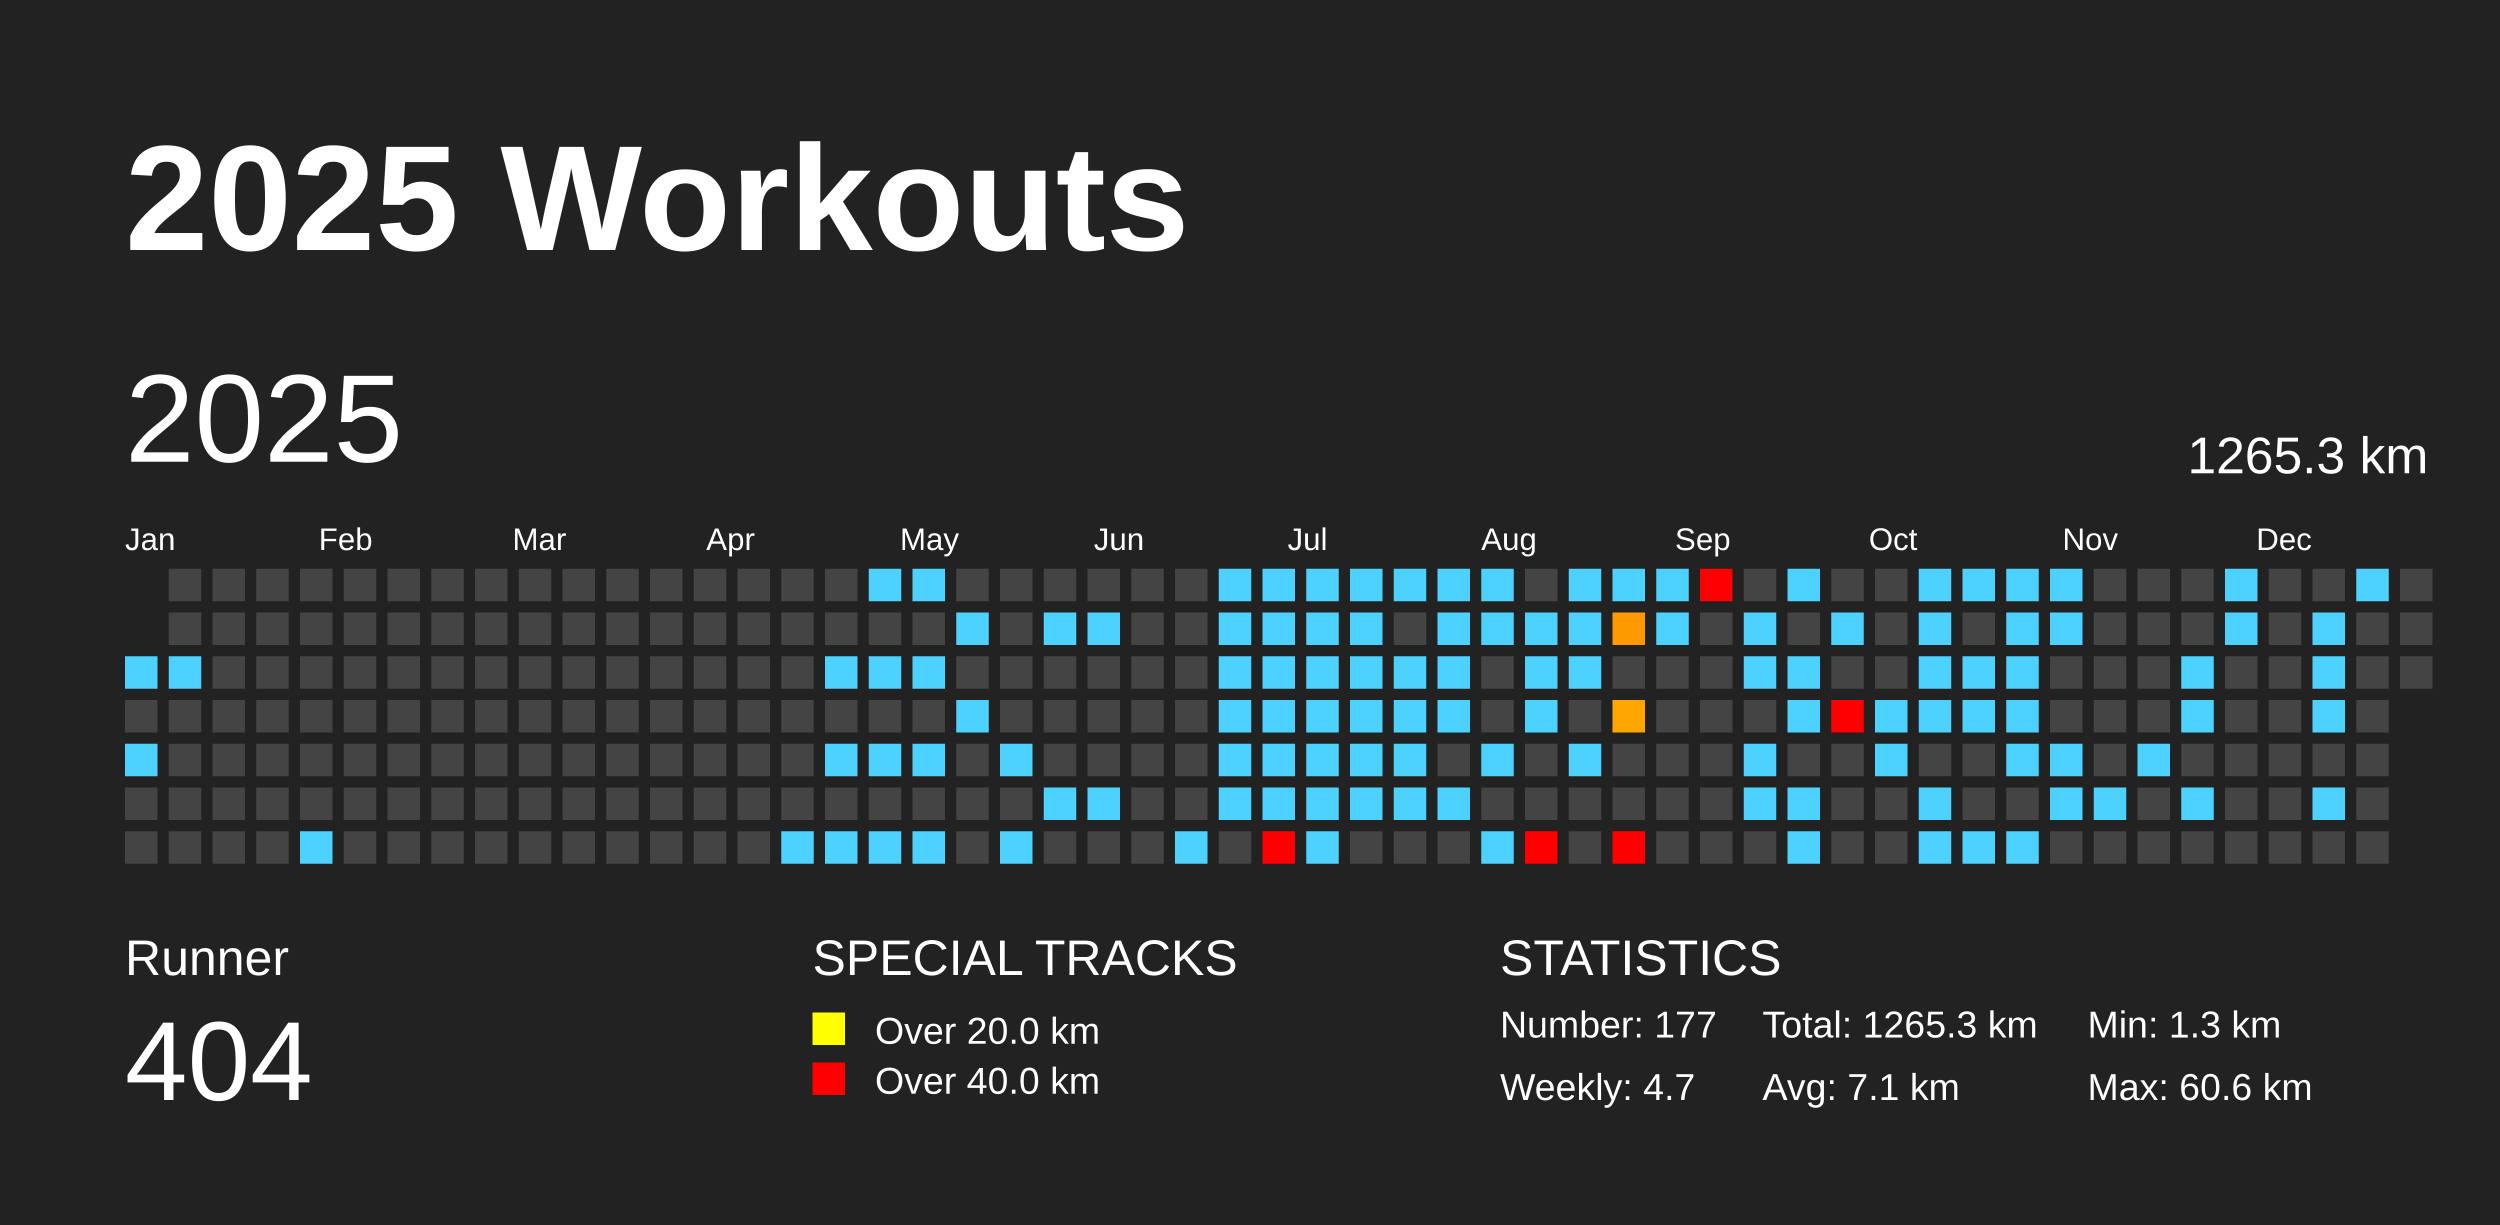
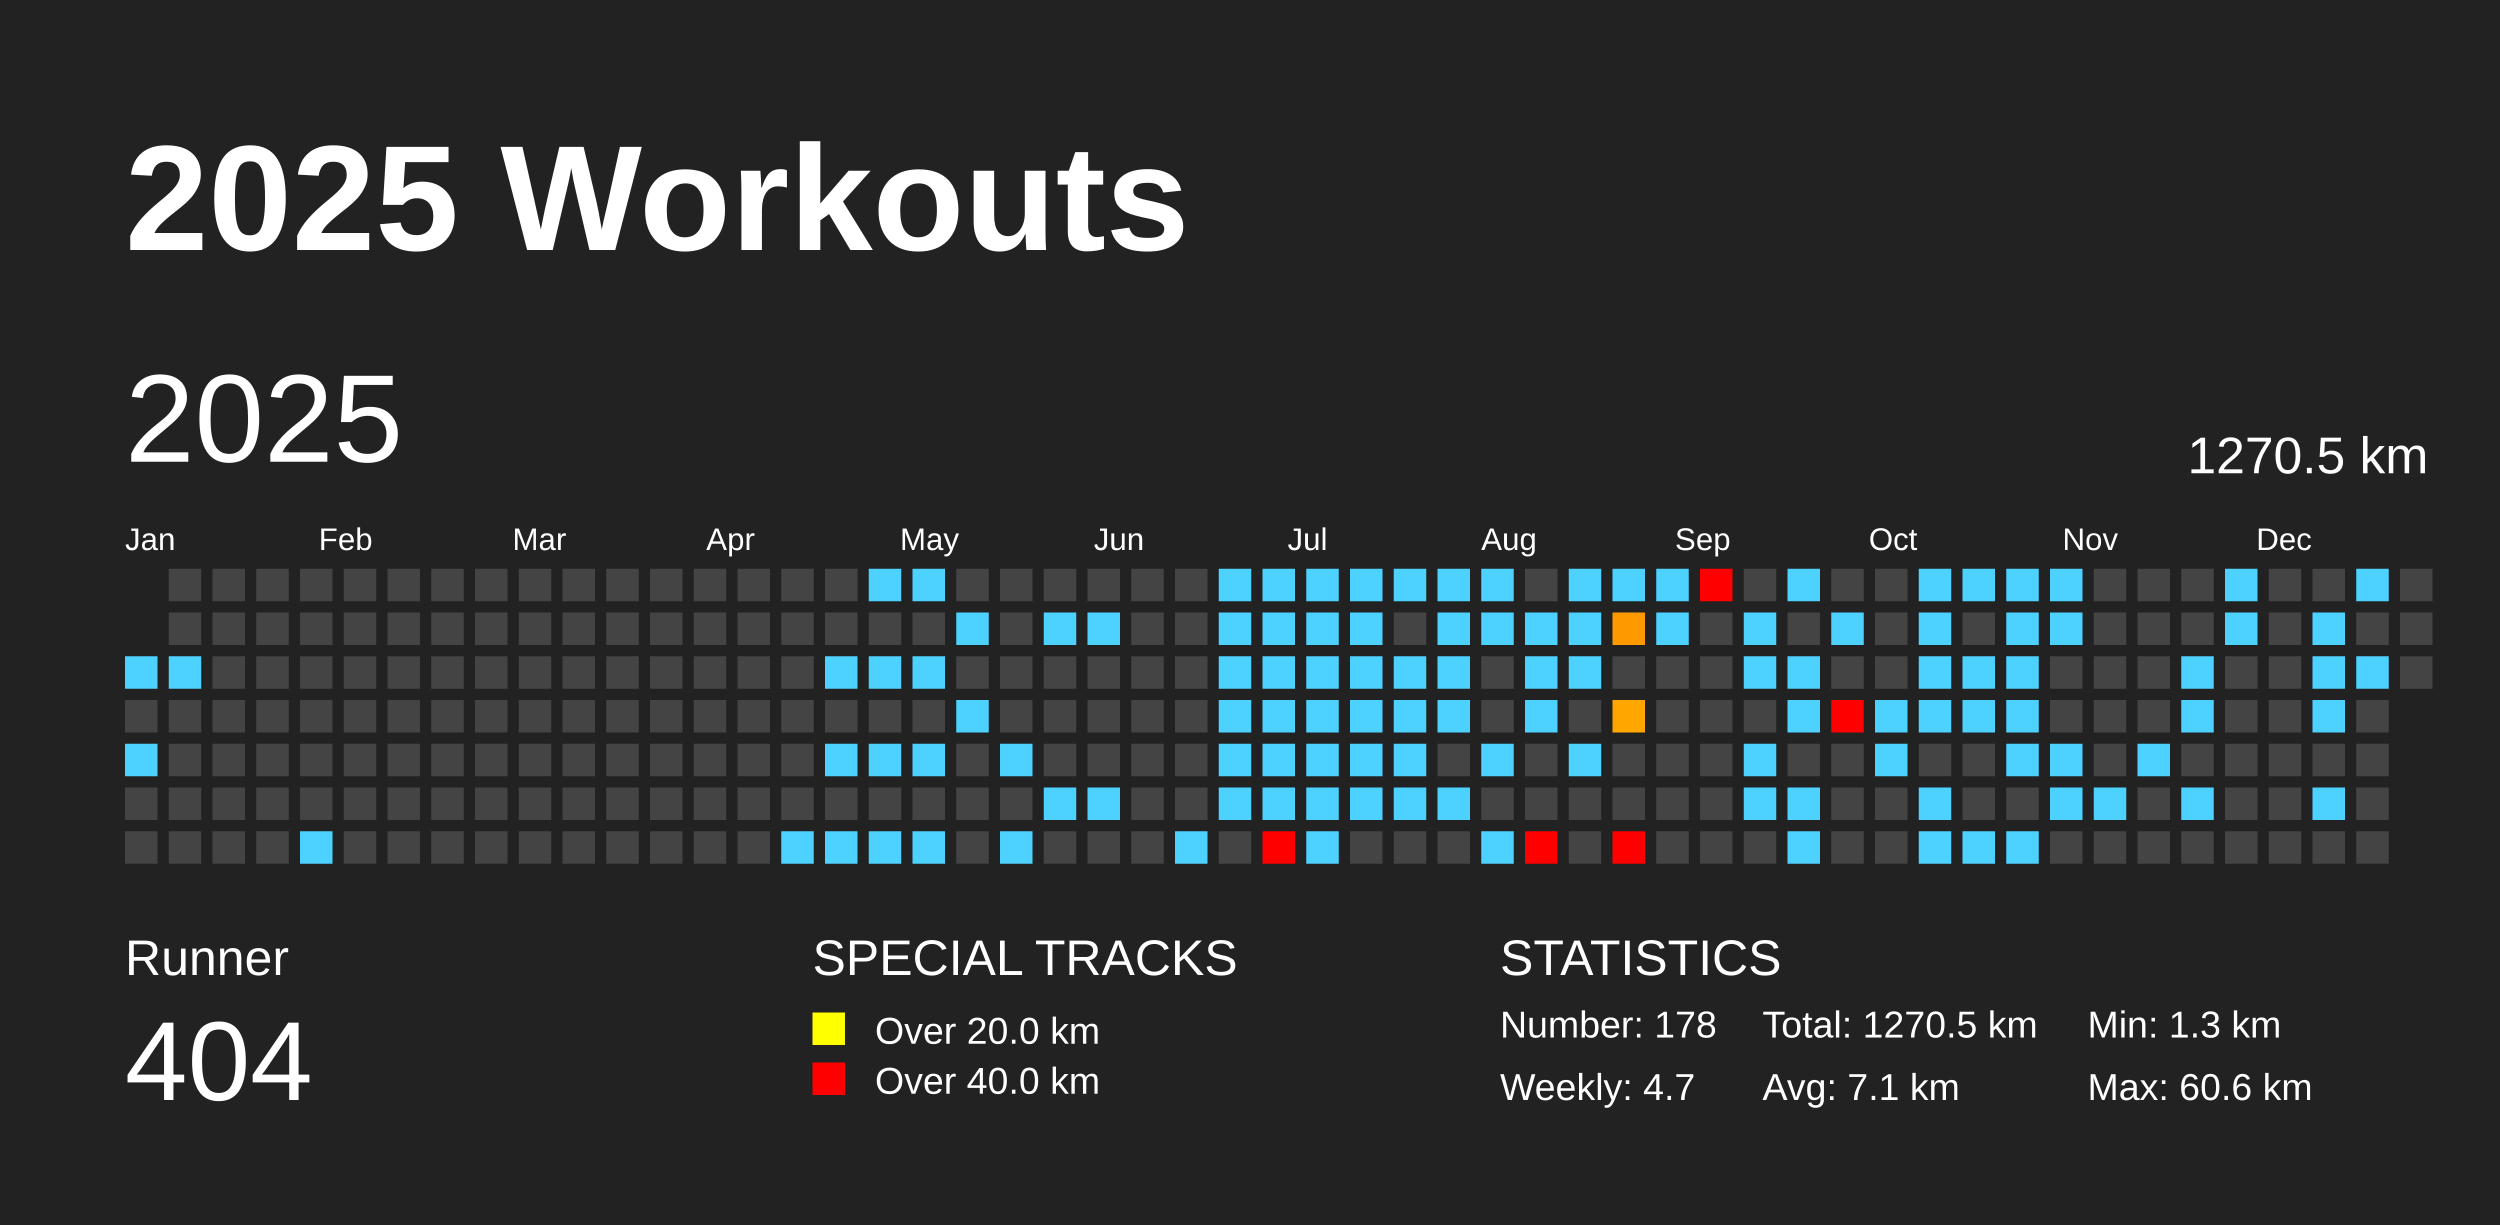
<svg xmlns="http://www.w3.org/2000/svg" baseProfile="full" height="98mm" version="1.1" viewBox="0,0,200,98" width="200mm">
  <defs />
  <rect fill="#222222" height="98" width="200" x="0" y="0" />
  <text fill="#FFFFFF" style="font-size:12px; font-family:Arial; font-weight:bold;" x="10" y="20">2025 Workouts</text>
  <text fill="#FFFFFF" style="font-size:4px; font-family:Arial" x="10" y="78">Runner</text>
  <text fill="#FFFFFF" style="font-size:9px; font-family:Arial" x="10" y="88">404</text>
  <text fill="#FFFFFF" style="font-size:4px; font-family:Arial" x="65" y="78">SPECIAL TRACKS</text>
  <rect fill="yellow" height="2.6" width="2.6" x="65" y="81" />
  <text fill="#FFFFFF" style="font-size:3px; font-family:Arial" x="70" y="83.5">Over 20.0 km</text>
  <rect fill="red" height="2.6" width="2.6" x="65" y="85" />
  <text fill="#FFFFFF" style="font-size:3px; font-family:Arial" x="70" y="87.5">Over 40.0 km</text>
  <text fill="#FFFFFF" style="font-size:4px; font-family:Arial" x="120" y="78">STATISTICS</text>
-   <text fill="#FFFFFF" style="font-size:3px; font-family:Arial" x="120" y="83">Number: 177</text>
+   <text fill="#FFFFFF" style="font-size:3px; font-family:Arial" x="120" y="83">Number: 178</text>
  <text fill="#FFFFFF" style="font-size:3px; font-family:Arial" x="120" y="88">Weekly: 4.7</text>
-   <text fill="#FFFFFF" style="font-size:3px; font-family:Arial" x="141" y="83">Total: 1265.3 km</text>
+   <text fill="#FFFFFF" style="font-size:3px; font-family:Arial" x="141" y="83">Total: 1270.5 km</text>
  <text fill="#FFFFFF" style="font-size:3px; font-family:Arial" x="141" y="88">Avg: 7.1 km</text>
  <text fill="#FFFFFF" style="font-size:3px; font-family:Arial" x="167" y="83">Min: 1.3 km</text>
  <text fill="#FFFFFF" style="font-size:3px; font-family:Arial" x="167" y="88">Max: 60.6 km</text>
  <text dominant-baseline="hanging" fill="#FFFFFF" style="font-size:10.0px; font-family:Arial;" x="10" y="30">2025</text>
-   <text dominant-baseline="hanging" fill="#FFFFFF" style="font-size:4.125px; font-family:Arial;" x="175" y="35">1265.3 km</text>
+   <text dominant-baseline="hanging" fill="#FFFFFF" style="font-size:4.125px; font-family:Arial;" x="175" y="35">1270.5 km</text>
  <text fill="#FFFFFF" style="font-size:2.5px; font-family:Arial" x="10.0" y="44">Jan</text>
  <text fill="#FFFFFF" style="font-size:2.5px; font-family:Arial" x="25.5" y="44">Feb</text>
  <text fill="#FFFFFF" style="font-size:2.5px; font-family:Arial" x="41.0" y="44">Mar</text>
  <text fill="#FFFFFF" style="font-size:2.5px; font-family:Arial" x="56.5" y="44">Apr</text>
  <text fill="#FFFFFF" style="font-size:2.5px; font-family:Arial" x="72.0" y="44">May</text>
  <text fill="#FFFFFF" style="font-size:2.5px; font-family:Arial" x="87.5" y="44">Jun</text>
  <text fill="#FFFFFF" style="font-size:2.5px; font-family:Arial" x="103.0" y="44">Jul</text>
  <text fill="#FFFFFF" style="font-size:2.5px; font-family:Arial" x="118.5" y="44">Aug</text>
  <text fill="#FFFFFF" style="font-size:2.5px; font-family:Arial" x="134.0" y="44">Sep</text>
  <text fill="#FFFFFF" style="font-size:2.5px; font-family:Arial" x="149.5" y="44">Oct</text>
  <text fill="#FFFFFF" style="font-size:2.5px; font-family:Arial" x="165.0" y="44">Nov</text>
  <text fill="#FFFFFF" style="font-size:2.5px; font-family:Arial" x="180.5" y="44">Dec</text>
  <rect fill="#4dd2ff" height="2.6" width="2.6" x="10.0" y="52.5" />
  <rect fill="#444444" height="2.6" width="2.6" x="10.0" y="56.0" />
  <rect fill="#4dd2ff" height="2.6" width="2.6" x="10.0" y="59.5" />
  <rect fill="#444444" height="2.6" width="2.6" x="10.0" y="63.0" />
  <rect fill="#444444" height="2.6" width="2.6" x="10.0" y="66.5" />
  <rect fill="#444444" height="2.6" width="2.6" x="13.5" y="45.5" />
  <rect fill="#444444" height="2.6" width="2.6" x="13.5" y="49.0" />
  <rect fill="#4dd2ff" height="2.6" width="2.6" x="13.5" y="52.5" />
  <rect fill="#444444" height="2.6" width="2.6" x="13.5" y="56.0" />
  <rect fill="#444444" height="2.6" width="2.6" x="13.5" y="59.5" />
  <rect fill="#444444" height="2.6" width="2.6" x="13.5" y="63.0" />
  <rect fill="#444444" height="2.6" width="2.6" x="13.5" y="66.5" />
  <rect fill="#444444" height="2.6" width="2.6" x="17.0" y="45.5" />
  <rect fill="#444444" height="2.6" width="2.6" x="17.0" y="49.0" />
  <rect fill="#444444" height="2.6" width="2.6" x="17.0" y="52.5" />
  <rect fill="#444444" height="2.6" width="2.6" x="17.0" y="56.0" />
  <rect fill="#444444" height="2.6" width="2.6" x="17.0" y="59.5" />
  <rect fill="#444444" height="2.6" width="2.6" x="17.0" y="63.0" />
  <rect fill="#444444" height="2.6" width="2.6" x="17.0" y="66.5" />
  <rect fill="#444444" height="2.6" width="2.6" x="20.5" y="45.5" />
  <rect fill="#444444" height="2.6" width="2.6" x="20.5" y="49.0" />
  <rect fill="#444444" height="2.6" width="2.6" x="20.5" y="52.5" />
  <rect fill="#444444" height="2.6" width="2.6" x="20.5" y="56.0" />
  <rect fill="#444444" height="2.6" width="2.6" x="20.5" y="59.5" />
  <rect fill="#444444" height="2.6" width="2.6" x="20.5" y="63.0" />
  <rect fill="#444444" height="2.6" width="2.6" x="20.5" y="66.5" />
  <rect fill="#444444" height="2.6" width="2.6" x="24.0" y="45.5" />
  <rect fill="#444444" height="2.6" width="2.6" x="24.0" y="49.0" />
  <rect fill="#444444" height="2.6" width="2.6" x="24.0" y="52.5" />
  <rect fill="#444444" height="2.6" width="2.6" x="24.0" y="56.0" />
  <rect fill="#444444" height="2.6" width="2.6" x="24.0" y="59.5" />
  <rect fill="#444444" height="2.6" width="2.6" x="24.0" y="63.0" />
  <rect fill="#4dd2ff" height="2.6" width="2.6" x="24.0" y="66.5" />
  <rect fill="#444444" height="2.6" width="2.6" x="27.5" y="45.5" />
  <rect fill="#444444" height="2.6" width="2.6" x="27.5" y="49.0" />
  <rect fill="#444444" height="2.6" width="2.6" x="27.5" y="52.5" />
  <rect fill="#444444" height="2.6" width="2.6" x="27.5" y="56.0" />
  <rect fill="#444444" height="2.6" width="2.6" x="27.5" y="59.5" />
  <rect fill="#444444" height="2.6" width="2.6" x="27.5" y="63.0" />
  <rect fill="#444444" height="2.6" width="2.6" x="27.5" y="66.5" />
  <rect fill="#444444" height="2.6" width="2.6" x="31.0" y="45.5" />
  <rect fill="#444444" height="2.6" width="2.6" x="31.0" y="49.0" />
  <rect fill="#444444" height="2.6" width="2.6" x="31.0" y="52.5" />
  <rect fill="#444444" height="2.6" width="2.6" x="31.0" y="56.0" />
  <rect fill="#444444" height="2.6" width="2.6" x="31.0" y="59.5" />
  <rect fill="#444444" height="2.6" width="2.6" x="31.0" y="63.0" />
  <rect fill="#444444" height="2.6" width="2.6" x="31.0" y="66.5" />
  <rect fill="#444444" height="2.6" width="2.6" x="34.5" y="45.5" />
  <rect fill="#444444" height="2.6" width="2.6" x="34.5" y="49.0" />
  <rect fill="#444444" height="2.6" width="2.6" x="34.5" y="52.5" />
  <rect fill="#444444" height="2.6" width="2.6" x="34.5" y="56.0" />
  <rect fill="#444444" height="2.6" width="2.6" x="34.5" y="59.5" />
  <rect fill="#444444" height="2.6" width="2.6" x="34.5" y="63.0" />
  <rect fill="#444444" height="2.6" width="2.6" x="34.5" y="66.5" />
  <rect fill="#444444" height="2.6" width="2.6" x="38.0" y="45.5" />
  <rect fill="#444444" height="2.6" width="2.6" x="38.0" y="49.0" />
  <rect fill="#444444" height="2.6" width="2.6" x="38.0" y="52.5" />
  <rect fill="#444444" height="2.6" width="2.6" x="38.0" y="56.0" />
  <rect fill="#444444" height="2.6" width="2.6" x="38.0" y="59.5" />
  <rect fill="#444444" height="2.6" width="2.6" x="38.0" y="63.0" />
  <rect fill="#444444" height="2.6" width="2.6" x="38.0" y="66.5" />
  <rect fill="#444444" height="2.6" width="2.6" x="41.5" y="45.5" />
  <rect fill="#444444" height="2.6" width="2.6" x="41.5" y="49.0" />
  <rect fill="#444444" height="2.6" width="2.6" x="41.5" y="52.5" />
  <rect fill="#444444" height="2.6" width="2.6" x="41.5" y="56.0" />
  <rect fill="#444444" height="2.6" width="2.6" x="41.5" y="59.5" />
  <rect fill="#444444" height="2.6" width="2.6" x="41.5" y="63.0" />
  <rect fill="#444444" height="2.6" width="2.6" x="41.5" y="66.5" />
  <rect fill="#444444" height="2.6" width="2.6" x="45.0" y="45.5" />
  <rect fill="#444444" height="2.6" width="2.6" x="45.0" y="49.0" />
  <rect fill="#444444" height="2.6" width="2.6" x="45.0" y="52.5" />
  <rect fill="#444444" height="2.6" width="2.6" x="45.0" y="56.0" />
  <rect fill="#444444" height="2.6" width="2.6" x="45.0" y="59.5" />
  <rect fill="#444444" height="2.6" width="2.6" x="45.0" y="63.0" />
  <rect fill="#444444" height="2.6" width="2.6" x="45.0" y="66.5" />
  <rect fill="#444444" height="2.6" width="2.6" x="48.5" y="45.5" />
  <rect fill="#444444" height="2.6" width="2.6" x="48.5" y="49.0" />
  <rect fill="#444444" height="2.6" width="2.6" x="48.5" y="52.5" />
  <rect fill="#444444" height="2.6" width="2.6" x="48.5" y="56.0" />
  <rect fill="#444444" height="2.6" width="2.6" x="48.5" y="59.5" />
  <rect fill="#444444" height="2.6" width="2.6" x="48.5" y="63.0" />
  <rect fill="#444444" height="2.6" width="2.6" x="48.5" y="66.5" />
  <rect fill="#444444" height="2.6" width="2.6" x="52.0" y="45.5" />
  <rect fill="#444444" height="2.6" width="2.6" x="52.0" y="49.0" />
  <rect fill="#444444" height="2.6" width="2.6" x="52.0" y="52.5" />
  <rect fill="#444444" height="2.6" width="2.6" x="52.0" y="56.0" />
  <rect fill="#444444" height="2.6" width="2.6" x="52.0" y="59.5" />
  <rect fill="#444444" height="2.6" width="2.6" x="52.0" y="63.0" />
  <rect fill="#444444" height="2.6" width="2.6" x="52.0" y="66.5" />
  <rect fill="#444444" height="2.6" width="2.6" x="55.5" y="45.5" />
  <rect fill="#444444" height="2.6" width="2.6" x="55.5" y="49.0" />
  <rect fill="#444444" height="2.6" width="2.6" x="55.5" y="52.5" />
  <rect fill="#444444" height="2.6" width="2.6" x="55.5" y="56.0" />
  <rect fill="#444444" height="2.6" width="2.6" x="55.5" y="59.5" />
  <rect fill="#444444" height="2.6" width="2.6" x="55.5" y="63.0" />
  <rect fill="#444444" height="2.6" width="2.6" x="55.5" y="66.5" />
  <rect fill="#444444" height="2.6" width="2.6" x="59.0" y="45.5" />
  <rect fill="#444444" height="2.6" width="2.6" x="59.0" y="49.0" />
  <rect fill="#444444" height="2.6" width="2.6" x="59.0" y="52.5" />
  <rect fill="#444444" height="2.6" width="2.6" x="59.0" y="56.0" />
  <rect fill="#444444" height="2.6" width="2.6" x="59.0" y="59.5" />
  <rect fill="#444444" height="2.6" width="2.6" x="59.0" y="63.0" />
  <rect fill="#444444" height="2.6" width="2.6" x="59.0" y="66.5" />
  <rect fill="#444444" height="2.6" width="2.6" x="62.5" y="45.5" />
  <rect fill="#444444" height="2.6" width="2.6" x="62.5" y="49.0" />
  <rect fill="#444444" height="2.6" width="2.6" x="62.5" y="52.5" />
  <rect fill="#444444" height="2.6" width="2.6" x="62.5" y="56.0" />
  <rect fill="#444444" height="2.6" width="2.6" x="62.5" y="59.5" />
  <rect fill="#444444" height="2.6" width="2.6" x="62.5" y="63.0" />
  <rect fill="#4dd2ff" height="2.6" width="2.6" x="62.5" y="66.5" />
  <rect fill="#444444" height="2.6" width="2.6" x="66.0" y="45.5" />
  <rect fill="#444444" height="2.6" width="2.6" x="66.0" y="49.0" />
  <rect fill="#4dd2ff" height="2.6" width="2.6" x="66.0" y="52.5" />
  <rect fill="#444444" height="2.6" width="2.6" x="66.0" y="56.0" />
  <rect fill="#4dd2ff" height="2.6" width="2.6" x="66.0" y="59.5" />
  <rect fill="#444444" height="2.6" width="2.6" x="66.0" y="63.0" />
  <rect fill="#4dd2ff" height="2.6" width="2.6" x="66.0" y="66.5" />
  <rect fill="#4dd2ff" height="2.6" width="2.6" x="69.5" y="45.5" />
  <rect fill="#444444" height="2.6" width="2.6" x="69.5" y="49.0" />
  <rect fill="#4dd2ff" height="2.6" width="2.6" x="69.5" y="52.5" />
  <rect fill="#444444" height="2.6" width="2.6" x="69.5" y="56.0" />
  <rect fill="#4dd2ff" height="2.6" width="2.6" x="69.5" y="59.5" />
  <rect fill="#444444" height="2.6" width="2.6" x="69.5" y="63.0" />
  <rect fill="#4dd2ff" height="2.6" width="2.6" x="69.5" y="66.5" />
  <rect fill="#4dd2ff" height="2.6" width="2.6" x="73.0" y="45.5" />
  <rect fill="#444444" height="2.6" width="2.6" x="73.0" y="49.0" />
  <rect fill="#4dd2ff" height="2.6" width="2.6" x="73.0" y="52.5" />
  <rect fill="#444444" height="2.6" width="2.6" x="73.0" y="56.0" />
  <rect fill="#4dd2ff" height="2.6" width="2.6" x="73.0" y="59.5" />
  <rect fill="#444444" height="2.6" width="2.6" x="73.0" y="63.0" />
  <rect fill="#4dd2ff" height="2.6" width="2.6" x="73.0" y="66.5" />
  <rect fill="#444444" height="2.6" width="2.6" x="76.5" y="45.5" />
  <rect fill="#4dd2ff" height="2.6" width="2.6" x="76.5" y="49.0" />
  <rect fill="#444444" height="2.6" width="2.6" x="76.5" y="52.5" />
  <rect fill="#4dd2ff" height="2.6" width="2.6" x="76.5" y="56.0" />
  <rect fill="#444444" height="2.6" width="2.6" x="76.5" y="59.5" />
  <rect fill="#444444" height="2.6" width="2.6" x="76.5" y="63.0" />
  <rect fill="#444444" height="2.6" width="2.6" x="76.5" y="66.5" />
  <rect fill="#444444" height="2.6" width="2.6" x="80.0" y="45.5" />
  <rect fill="#444444" height="2.6" width="2.6" x="80.0" y="49.0" />
  <rect fill="#444444" height="2.6" width="2.6" x="80.0" y="52.5" />
  <rect fill="#444444" height="2.6" width="2.6" x="80.0" y="56.0" />
  <rect fill="#4dd2ff" height="2.6" width="2.6" x="80.0" y="59.5" />
  <rect fill="#444444" height="2.6" width="2.6" x="80.0" y="63.0" />
  <rect fill="#4dd2ff" height="2.6" width="2.6" x="80.0" y="66.5" />
  <rect fill="#444444" height="2.6" width="2.6" x="83.5" y="45.5" />
  <rect fill="#4dd2ff" height="2.6" width="2.6" x="83.5" y="49.0" />
  <rect fill="#444444" height="2.6" width="2.6" x="83.5" y="52.5" />
  <rect fill="#444444" height="2.6" width="2.6" x="83.5" y="56.0" />
  <rect fill="#444444" height="2.6" width="2.6" x="83.5" y="59.5" />
  <rect fill="#4dd2ff" height="2.6" width="2.6" x="83.5" y="63.0" />
  <rect fill="#444444" height="2.6" width="2.6" x="83.5" y="66.5" />
  <rect fill="#444444" height="2.6" width="2.6" x="87.0" y="45.5" />
  <rect fill="#4dd2ff" height="2.6" width="2.6" x="87.0" y="49.0" />
  <rect fill="#444444" height="2.6" width="2.6" x="87.0" y="52.5" />
  <rect fill="#444444" height="2.6" width="2.6" x="87.0" y="56.0" />
  <rect fill="#444444" height="2.6" width="2.6" x="87.0" y="59.5" />
  <rect fill="#4dd2ff" height="2.6" width="2.6" x="87.0" y="63.0" />
  <rect fill="#444444" height="2.6" width="2.6" x="87.0" y="66.5" />
  <rect fill="#444444" height="2.6" width="2.6" x="90.5" y="45.5" />
  <rect fill="#444444" height="2.6" width="2.6" x="90.5" y="49.0" />
  <rect fill="#444444" height="2.6" width="2.6" x="90.5" y="52.5" />
  <rect fill="#444444" height="2.6" width="2.6" x="90.5" y="56.0" />
  <rect fill="#444444" height="2.6" width="2.6" x="90.5" y="59.5" />
  <rect fill="#444444" height="2.6" width="2.6" x="90.5" y="63.0" />
  <rect fill="#444444" height="2.6" width="2.6" x="90.5" y="66.5" />
  <rect fill="#444444" height="2.6" width="2.6" x="94.0" y="45.5" />
  <rect fill="#444444" height="2.6" width="2.6" x="94.0" y="49.0" />
  <rect fill="#444444" height="2.6" width="2.6" x="94.0" y="52.5" />
  <rect fill="#444444" height="2.6" width="2.6" x="94.0" y="56.0" />
  <rect fill="#444444" height="2.6" width="2.6" x="94.0" y="59.5" />
  <rect fill="#444444" height="2.6" width="2.6" x="94.0" y="63.0" />
  <rect fill="#4dd2ff" height="2.6" width="2.6" x="94.0" y="66.5" />
  <rect fill="#4dd2ff" height="2.6" width="2.6" x="97.5" y="45.5" />
  <rect fill="#4dd2ff" height="2.6" width="2.6" x="97.5" y="49.0" />
  <rect fill="#4dd2ff" height="2.6" width="2.6" x="97.5" y="52.5" />
  <rect fill="#4dd2ff" height="2.6" width="2.6" x="97.5" y="56.0" />
  <rect fill="#4dd2ff" height="2.6" width="2.6" x="97.5" y="59.5" />
  <rect fill="#4dd2ff" height="2.6" width="2.6" x="97.5" y="63.0" />
  <rect fill="#444444" height="2.6" width="2.6" x="97.5" y="66.5" />
  <rect fill="#4dd2ff" height="2.6" width="2.6" x="101.0" y="45.5" />
  <rect fill="#4dd2ff" height="2.6" width="2.6" x="101.0" y="49.0" />
  <rect fill="#4dd2ff" height="2.6" width="2.6" x="101.0" y="52.5" />
  <rect fill="#4dd2ff" height="2.6" width="2.6" x="101.0" y="56.0" />
  <rect fill="#4dd2ff" height="2.6" width="2.6" x="101.0" y="59.5" />
  <rect fill="#4dd2ff" height="2.6" width="2.6" x="101.0" y="63.0" />
  <rect fill="red" height="2.6" width="2.6" x="101.0" y="66.5" />
  <rect fill="#4dd2ff" height="2.6" width="2.6" x="104.5" y="45.5" />
  <rect fill="#4dd2ff" height="2.6" width="2.6" x="104.5" y="49.0" />
  <rect fill="#4dd2ff" height="2.6" width="2.6" x="104.5" y="52.5" />
  <rect fill="#4dd2ff" height="2.6" width="2.6" x="104.5" y="56.0" />
  <rect fill="#4dd2ff" height="2.6" width="2.6" x="104.5" y="59.5" />
  <rect fill="#4dd2ff" height="2.6" width="2.6" x="104.5" y="63.0" />
  <rect fill="#4dd2ff" height="2.6" width="2.6" x="104.5" y="66.5" />
  <rect fill="#4dd2ff" height="2.6" width="2.6" x="108.0" y="45.5" />
  <rect fill="#4dd2ff" height="2.6" width="2.6" x="108.0" y="49.0" />
  <rect fill="#4dd2ff" height="2.6" width="2.6" x="108.0" y="52.5" />
  <rect fill="#4dd2ff" height="2.6" width="2.6" x="108.0" y="56.0" />
  <rect fill="#4dd2ff" height="2.6" width="2.6" x="108.0" y="59.5" />
  <rect fill="#4dd2ff" height="2.6" width="2.6" x="108.0" y="63.0" />
  <rect fill="#444444" height="2.6" width="2.6" x="108.0" y="66.5" />
  <rect fill="#4dd2ff" height="2.6" width="2.6" x="111.5" y="45.5" />
  <rect fill="#444444" height="2.6" width="2.6" x="111.5" y="49.0" />
  <rect fill="#4dd2ff" height="2.6" width="2.6" x="111.5" y="52.5" />
  <rect fill="#4dd2ff" height="2.6" width="2.6" x="111.5" y="56.0" />
  <rect fill="#4dd2ff" height="2.6" width="2.6" x="111.5" y="59.5" />
  <rect fill="#4dd2ff" height="2.6" width="2.6" x="111.5" y="63.0" />
  <rect fill="#444444" height="2.6" width="2.6" x="111.5" y="66.5" />
  <rect fill="#4dd2ff" height="2.6" width="2.6" x="115.0" y="45.5" />
  <rect fill="#4dd2ff" height="2.6" width="2.6" x="115.0" y="49.0" />
  <rect fill="#4dd2ff" height="2.6" width="2.6" x="115.0" y="52.5" />
  <rect fill="#4dd2ff" height="2.6" width="2.6" x="115.0" y="56.0" />
  <rect fill="#444444" height="2.6" width="2.6" x="115.0" y="59.5" />
  <rect fill="#4dd2ff" height="2.6" width="2.6" x="115.0" y="63.0" />
  <rect fill="#444444" height="2.6" width="2.6" x="115.0" y="66.5" />
  <rect fill="#4dd2ff" height="2.6" width="2.6" x="118.5" y="45.5" />
  <rect fill="#4dd2ff" height="2.6" width="2.6" x="118.5" y="49.0" />
  <rect fill="#444444" height="2.6" width="2.6" x="118.5" y="52.5" />
  <rect fill="#444444" height="2.6" width="2.6" x="118.5" y="56.0" />
  <rect fill="#4dd2ff" height="2.6" width="2.6" x="118.5" y="59.5" />
  <rect fill="#444444" height="2.6" width="2.6" x="118.5" y="63.0" />
  <rect fill="#4dd2ff" height="2.6" width="2.6" x="118.5" y="66.5" />
  <rect fill="#444444" height="2.6" width="2.6" x="122.0" y="45.5" />
  <rect fill="#4dd2ff" height="2.6" width="2.6" x="122.0" y="49.0" />
  <rect fill="#4dd2ff" height="2.6" width="2.6" x="122.0" y="52.5" />
  <rect fill="#4dd2ff" height="2.6" width="2.6" x="122.0" y="56.0" />
  <rect fill="#444444" height="2.6" width="2.6" x="122.0" y="59.5" />
  <rect fill="#444444" height="2.6" width="2.6" x="122.0" y="63.0" />
  <rect fill="red" height="2.6" width="2.6" x="122.0" y="66.5" />
  <rect fill="#4dd2ff" height="2.6" width="2.6" x="125.5" y="45.5" />
  <rect fill="#4dd2ff" height="2.6" width="2.6" x="125.5" y="49.0" />
  <rect fill="#4dd2ff" height="2.6" width="2.6" x="125.5" y="52.5" />
  <rect fill="#444444" height="2.6" width="2.6" x="125.5" y="56.0" />
  <rect fill="#4dd2ff" height="2.6" width="2.6" x="125.5" y="59.5" />
  <rect fill="#444444" height="2.6" width="2.6" x="125.5" y="63.0" />
  <rect fill="#444444" height="2.6" width="2.6" x="125.5" y="66.5" />
  <rect fill="#4dd2ff" height="2.6" width="2.6" x="129.0" y="45.5" />
  <rect fill="#ff9900" height="2.6" width="2.6" x="129.0" y="49.0" />
  <rect fill="#444444" height="2.6" width="2.6" x="129.0" y="52.5" />
  <rect fill="#ffa600" height="2.6" width="2.6" x="129.0" y="56.0" />
  <rect fill="#444444" height="2.6" width="2.6" x="129.0" y="59.5" />
  <rect fill="#444444" height="2.6" width="2.6" x="129.0" y="63.0" />
  <rect fill="red" height="2.6" width="2.6" x="129.0" y="66.5" />
  <rect fill="#4dd2ff" height="2.6" width="2.6" x="132.5" y="45.5" />
  <rect fill="#4dd2ff" height="2.6" width="2.6" x="132.5" y="49.0" />
  <rect fill="#444444" height="2.6" width="2.6" x="132.5" y="52.5" />
  <rect fill="#444444" height="2.6" width="2.6" x="132.5" y="56.0" />
  <rect fill="#444444" height="2.6" width="2.6" x="132.5" y="59.5" />
  <rect fill="#444444" height="2.6" width="2.6" x="132.5" y="63.0" />
  <rect fill="#444444" height="2.6" width="2.6" x="132.5" y="66.5" />
  <rect fill="red" height="2.6" width="2.6" x="136.0" y="45.5" />
  <rect fill="#444444" height="2.6" width="2.6" x="136.0" y="49.0" />
  <rect fill="#444444" height="2.6" width="2.6" x="136.0" y="52.5" />
  <rect fill="#444444" height="2.6" width="2.6" x="136.0" y="56.0" />
  <rect fill="#444444" height="2.6" width="2.6" x="136.0" y="59.5" />
  <rect fill="#444444" height="2.6" width="2.6" x="136.0" y="63.0" />
  <rect fill="#444444" height="2.6" width="2.6" x="136.0" y="66.5" />
  <rect fill="#444444" height="2.6" width="2.6" x="139.5" y="45.5" />
  <rect fill="#4dd2ff" height="2.6" width="2.6" x="139.5" y="49.0" />
  <rect fill="#4dd2ff" height="2.6" width="2.6" x="139.5" y="52.5" />
  <rect fill="#444444" height="2.6" width="2.6" x="139.5" y="56.0" />
  <rect fill="#4dd2ff" height="2.6" width="2.6" x="139.5" y="59.5" />
  <rect fill="#4dd2ff" height="2.6" width="2.6" x="139.5" y="63.0" />
  <rect fill="#444444" height="2.6" width="2.6" x="139.5" y="66.5" />
  <rect fill="#4dd2ff" height="2.6" width="2.6" x="143.0" y="45.5" />
  <rect fill="#444444" height="2.6" width="2.6" x="143.0" y="49.0" />
  <rect fill="#4dd2ff" height="2.6" width="2.6" x="143.0" y="52.5" />
  <rect fill="#4dd2ff" height="2.6" width="2.6" x="143.0" y="56.0" />
  <rect fill="#444444" height="2.6" width="2.6" x="143.0" y="59.5" />
  <rect fill="#4dd2ff" height="2.6" width="2.6" x="143.0" y="63.0" />
  <rect fill="#4dd2ff" height="2.6" width="2.6" x="143.0" y="66.5" />
  <rect fill="#444444" height="2.6" width="2.6" x="146.5" y="45.5" />
  <rect fill="#4dd2ff" height="2.6" width="2.6" x="146.5" y="49.0" />
  <rect fill="#444444" height="2.6" width="2.6" x="146.5" y="52.5" />
  <rect fill="red" height="2.6" width="2.6" x="146.5" y="56.0" />
  <rect fill="#444444" height="2.6" width="2.6" x="146.5" y="59.5" />
  <rect fill="#444444" height="2.6" width="2.6" x="146.5" y="63.0" />
  <rect fill="#444444" height="2.6" width="2.6" x="146.5" y="66.5" />
  <rect fill="#444444" height="2.6" width="2.6" x="150.0" y="45.5" />
  <rect fill="#444444" height="2.6" width="2.6" x="150.0" y="49.0" />
  <rect fill="#444444" height="2.6" width="2.6" x="150.0" y="52.5" />
  <rect fill="#4dd2ff" height="2.6" width="2.6" x="150.0" y="56.0" />
  <rect fill="#4dd2ff" height="2.6" width="2.6" x="150.0" y="59.5" />
  <rect fill="#444444" height="2.6" width="2.6" x="150.0" y="63.0" />
  <rect fill="#444444" height="2.6" width="2.6" x="150.0" y="66.5" />
  <rect fill="#4dd2ff" height="2.6" width="2.6" x="153.5" y="45.5" />
  <rect fill="#4dd2ff" height="2.6" width="2.6" x="153.5" y="49.0" />
  <rect fill="#4dd2ff" height="2.6" width="2.6" x="153.5" y="52.5" />
  <rect fill="#4dd2ff" height="2.6" width="2.6" x="153.5" y="56.0" />
  <rect fill="#444444" height="2.6" width="2.6" x="153.5" y="59.5" />
  <rect fill="#4dd2ff" height="2.6" width="2.6" x="153.5" y="63.0" />
  <rect fill="#4dd2ff" height="2.6" width="2.6" x="153.5" y="66.5" />
  <rect fill="#4dd2ff" height="2.6" width="2.6" x="157.0" y="45.5" />
  <rect fill="#444444" height="2.6" width="2.6" x="157.0" y="49.0" />
  <rect fill="#4dd2ff" height="2.6" width="2.6" x="157.0" y="52.5" />
  <rect fill="#4dd2ff" height="2.6" width="2.6" x="157.0" y="56.0" />
  <rect fill="#444444" height="2.6" width="2.6" x="157.0" y="59.5" />
  <rect fill="#444444" height="2.6" width="2.6" x="157.0" y="63.0" />
  <rect fill="#4dd2ff" height="2.6" width="2.6" x="157.0" y="66.5" />
  <rect fill="#4dd2ff" height="2.6" width="2.6" x="160.5" y="45.5" />
  <rect fill="#4dd2ff" height="2.6" width="2.6" x="160.5" y="49.0" />
  <rect fill="#4dd2ff" height="2.6" width="2.6" x="160.5" y="52.5" />
  <rect fill="#4dd2ff" height="2.6" width="2.6" x="160.5" y="56.0" />
  <rect fill="#4dd2ff" height="2.6" width="2.6" x="160.5" y="59.5" />
  <rect fill="#444444" height="2.6" width="2.6" x="160.5" y="63.0" />
  <rect fill="#4dd2ff" height="2.6" width="2.6" x="160.5" y="66.5" />
  <rect fill="#4dd2ff" height="2.6" width="2.6" x="164.0" y="45.5" />
  <rect fill="#4dd2ff" height="2.6" width="2.6" x="164.0" y="49.0" />
  <rect fill="#444444" height="2.6" width="2.6" x="164.0" y="52.5" />
  <rect fill="#444444" height="2.6" width="2.6" x="164.0" y="56.0" />
  <rect fill="#4dd2ff" height="2.6" width="2.6" x="164.0" y="59.5" />
  <rect fill="#4dd2ff" height="2.6" width="2.6" x="164.0" y="63.0" />
  <rect fill="#444444" height="2.6" width="2.6" x="164.0" y="66.5" />
  <rect fill="#444444" height="2.6" width="2.6" x="167.5" y="45.5" />
  <rect fill="#444444" height="2.6" width="2.6" x="167.5" y="49.0" />
  <rect fill="#444444" height="2.6" width="2.6" x="167.5" y="52.5" />
  <rect fill="#444444" height="2.6" width="2.6" x="167.5" y="56.0" />
  <rect fill="#444444" height="2.6" width="2.6" x="167.5" y="59.5" />
  <rect fill="#4dd2ff" height="2.6" width="2.6" x="167.5" y="63.0" />
  <rect fill="#444444" height="2.6" width="2.6" x="167.5" y="66.5" />
  <rect fill="#444444" height="2.6" width="2.6" x="171.0" y="45.5" />
  <rect fill="#444444" height="2.6" width="2.6" x="171.0" y="49.0" />
  <rect fill="#444444" height="2.6" width="2.6" x="171.0" y="52.5" />
  <rect fill="#444444" height="2.6" width="2.6" x="171.0" y="56.0" />
  <rect fill="#4dd2ff" height="2.6" width="2.6" x="171.0" y="59.5" />
  <rect fill="#444444" height="2.6" width="2.6" x="171.0" y="63.0" />
  <rect fill="#444444" height="2.6" width="2.6" x="171.0" y="66.5" />
  <rect fill="#444444" height="2.6" width="2.6" x="174.5" y="45.5" />
  <rect fill="#444444" height="2.6" width="2.6" x="174.5" y="49.0" />
  <rect fill="#4dd2ff" height="2.6" width="2.6" x="174.5" y="52.5" />
  <rect fill="#4dd2ff" height="2.6" width="2.6" x="174.5" y="56.0" />
  <rect fill="#444444" height="2.6" width="2.6" x="174.5" y="59.5" />
  <rect fill="#4dd2ff" height="2.6" width="2.6" x="174.5" y="63.0" />
  <rect fill="#444444" height="2.6" width="2.6" x="174.5" y="66.5" />
  <rect fill="#4dd2ff" height="2.6" width="2.6" x="178.0" y="45.5" />
  <rect fill="#4dd2ff" height="2.6" width="2.6" x="178.0" y="49.0" />
  <rect fill="#444444" height="2.6" width="2.6" x="178.0" y="52.5" />
  <rect fill="#444444" height="2.6" width="2.6" x="178.0" y="56.0" />
  <rect fill="#444444" height="2.6" width="2.6" x="178.0" y="59.5" />
  <rect fill="#444444" height="2.6" width="2.6" x="178.0" y="63.0" />
  <rect fill="#444444" height="2.6" width="2.6" x="178.0" y="66.5" />
  <rect fill="#444444" height="2.6" width="2.6" x="181.5" y="45.5" />
  <rect fill="#444444" height="2.6" width="2.6" x="181.5" y="49.0" />
  <rect fill="#444444" height="2.6" width="2.6" x="181.5" y="52.5" />
  <rect fill="#444444" height="2.6" width="2.6" x="181.5" y="56.0" />
  <rect fill="#444444" height="2.6" width="2.6" x="181.5" y="59.5" />
  <rect fill="#444444" height="2.6" width="2.6" x="181.5" y="63.0" />
  <rect fill="#444444" height="2.6" width="2.6" x="181.5" y="66.5" />
  <rect fill="#444444" height="2.6" width="2.6" x="185.0" y="45.5" />
  <rect fill="#4dd2ff" height="2.6" width="2.6" x="185.0" y="49.0" />
  <rect fill="#4dd2ff" height="2.6" width="2.6" x="185.0" y="52.5" />
  <rect fill="#4dd2ff" height="2.6" width="2.6" x="185.0" y="56.0" />
  <rect fill="#444444" height="2.6" width="2.6" x="185.0" y="59.5" />
  <rect fill="#4dd2ff" height="2.6" width="2.6" x="185.0" y="63.0" />
  <rect fill="#444444" height="2.6" width="2.6" x="185.0" y="66.5" />
  <rect fill="#4dd2ff" height="2.6" width="2.6" x="188.5" y="45.5" />
  <rect fill="#444444" height="2.6" width="2.6" x="188.5" y="49.0" />
-   <rect fill="#444444" height="2.6" width="2.6" x="188.5" y="52.5" />
+   <rect fill="#4dd2ff" height="2.6" width="2.6" x="188.5" y="52.5" />
  <rect fill="#444444" height="2.6" width="2.6" x="188.5" y="56.0" />
  <rect fill="#444444" height="2.6" width="2.6" x="188.5" y="59.5" />
  <rect fill="#444444" height="2.6" width="2.6" x="188.5" y="63.0" />
  <rect fill="#444444" height="2.6" width="2.6" x="188.5" y="66.5" />
  <rect fill="#444444" height="2.6" width="2.6" x="192.0" y="45.5" />
  <rect fill="#444444" height="2.6" width="2.6" x="192.0" y="49.0" />
  <rect fill="#444444" height="2.6" width="2.6" x="192.0" y="52.5" />
</svg>
